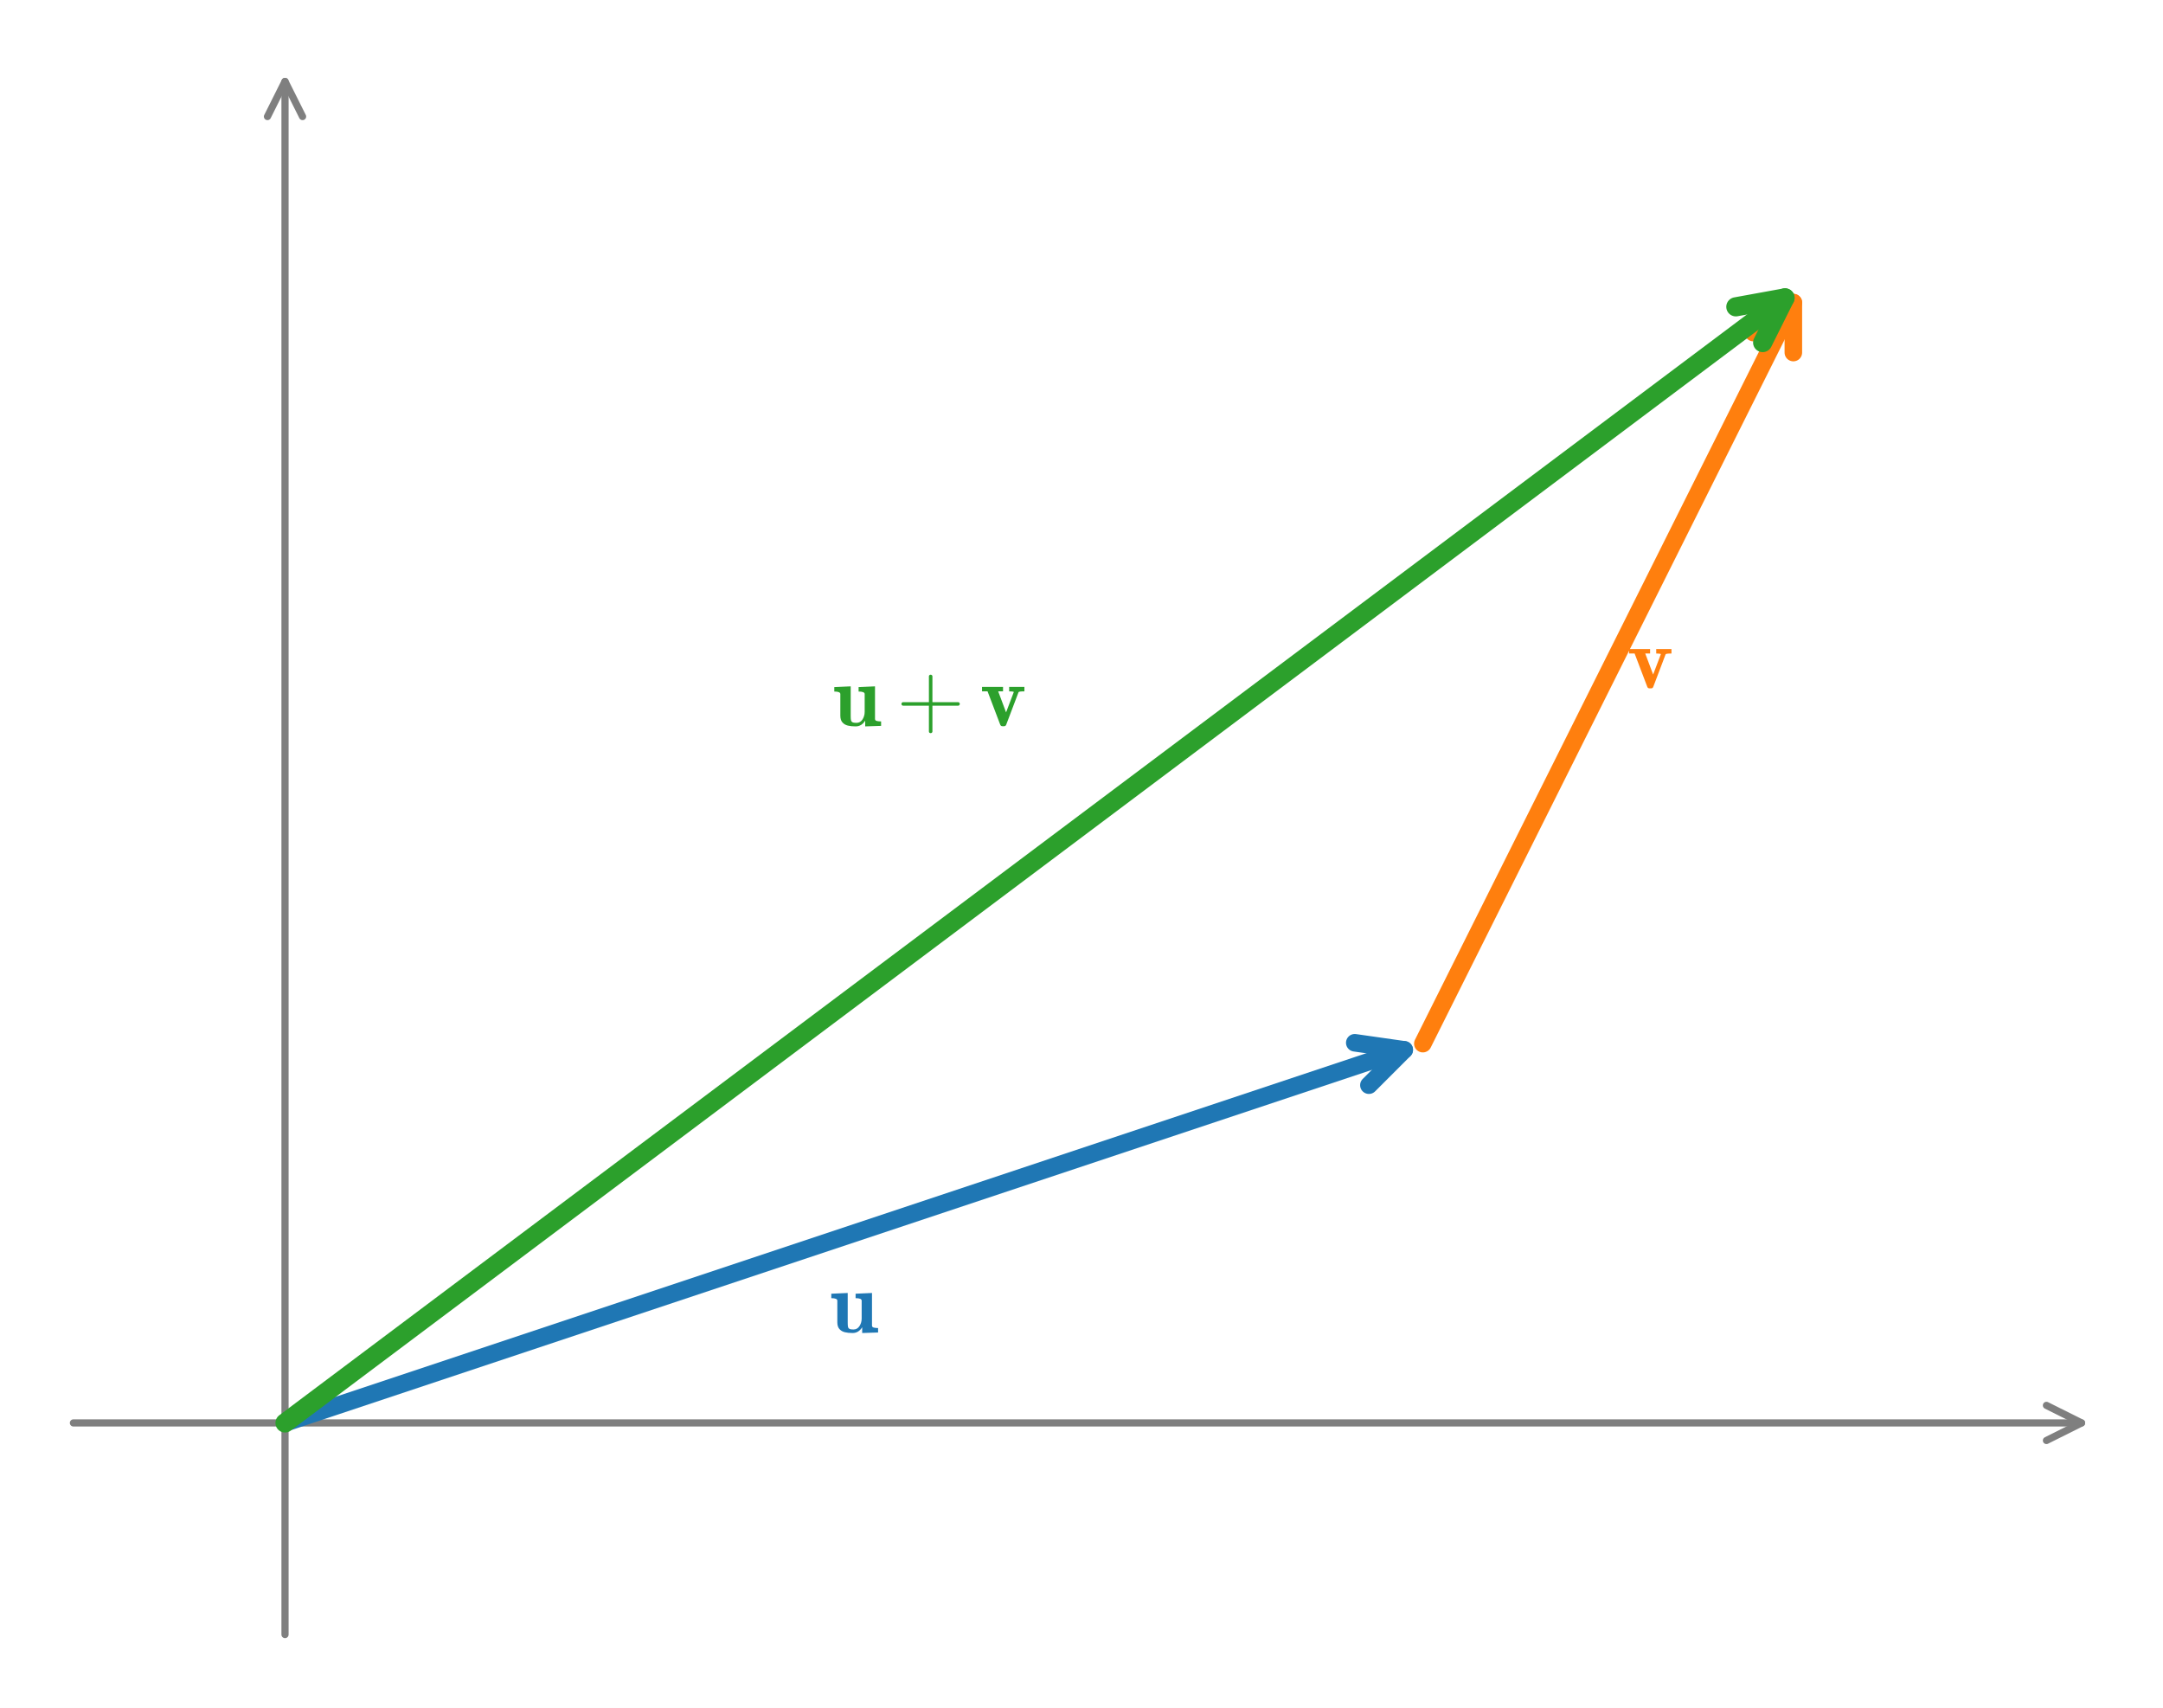
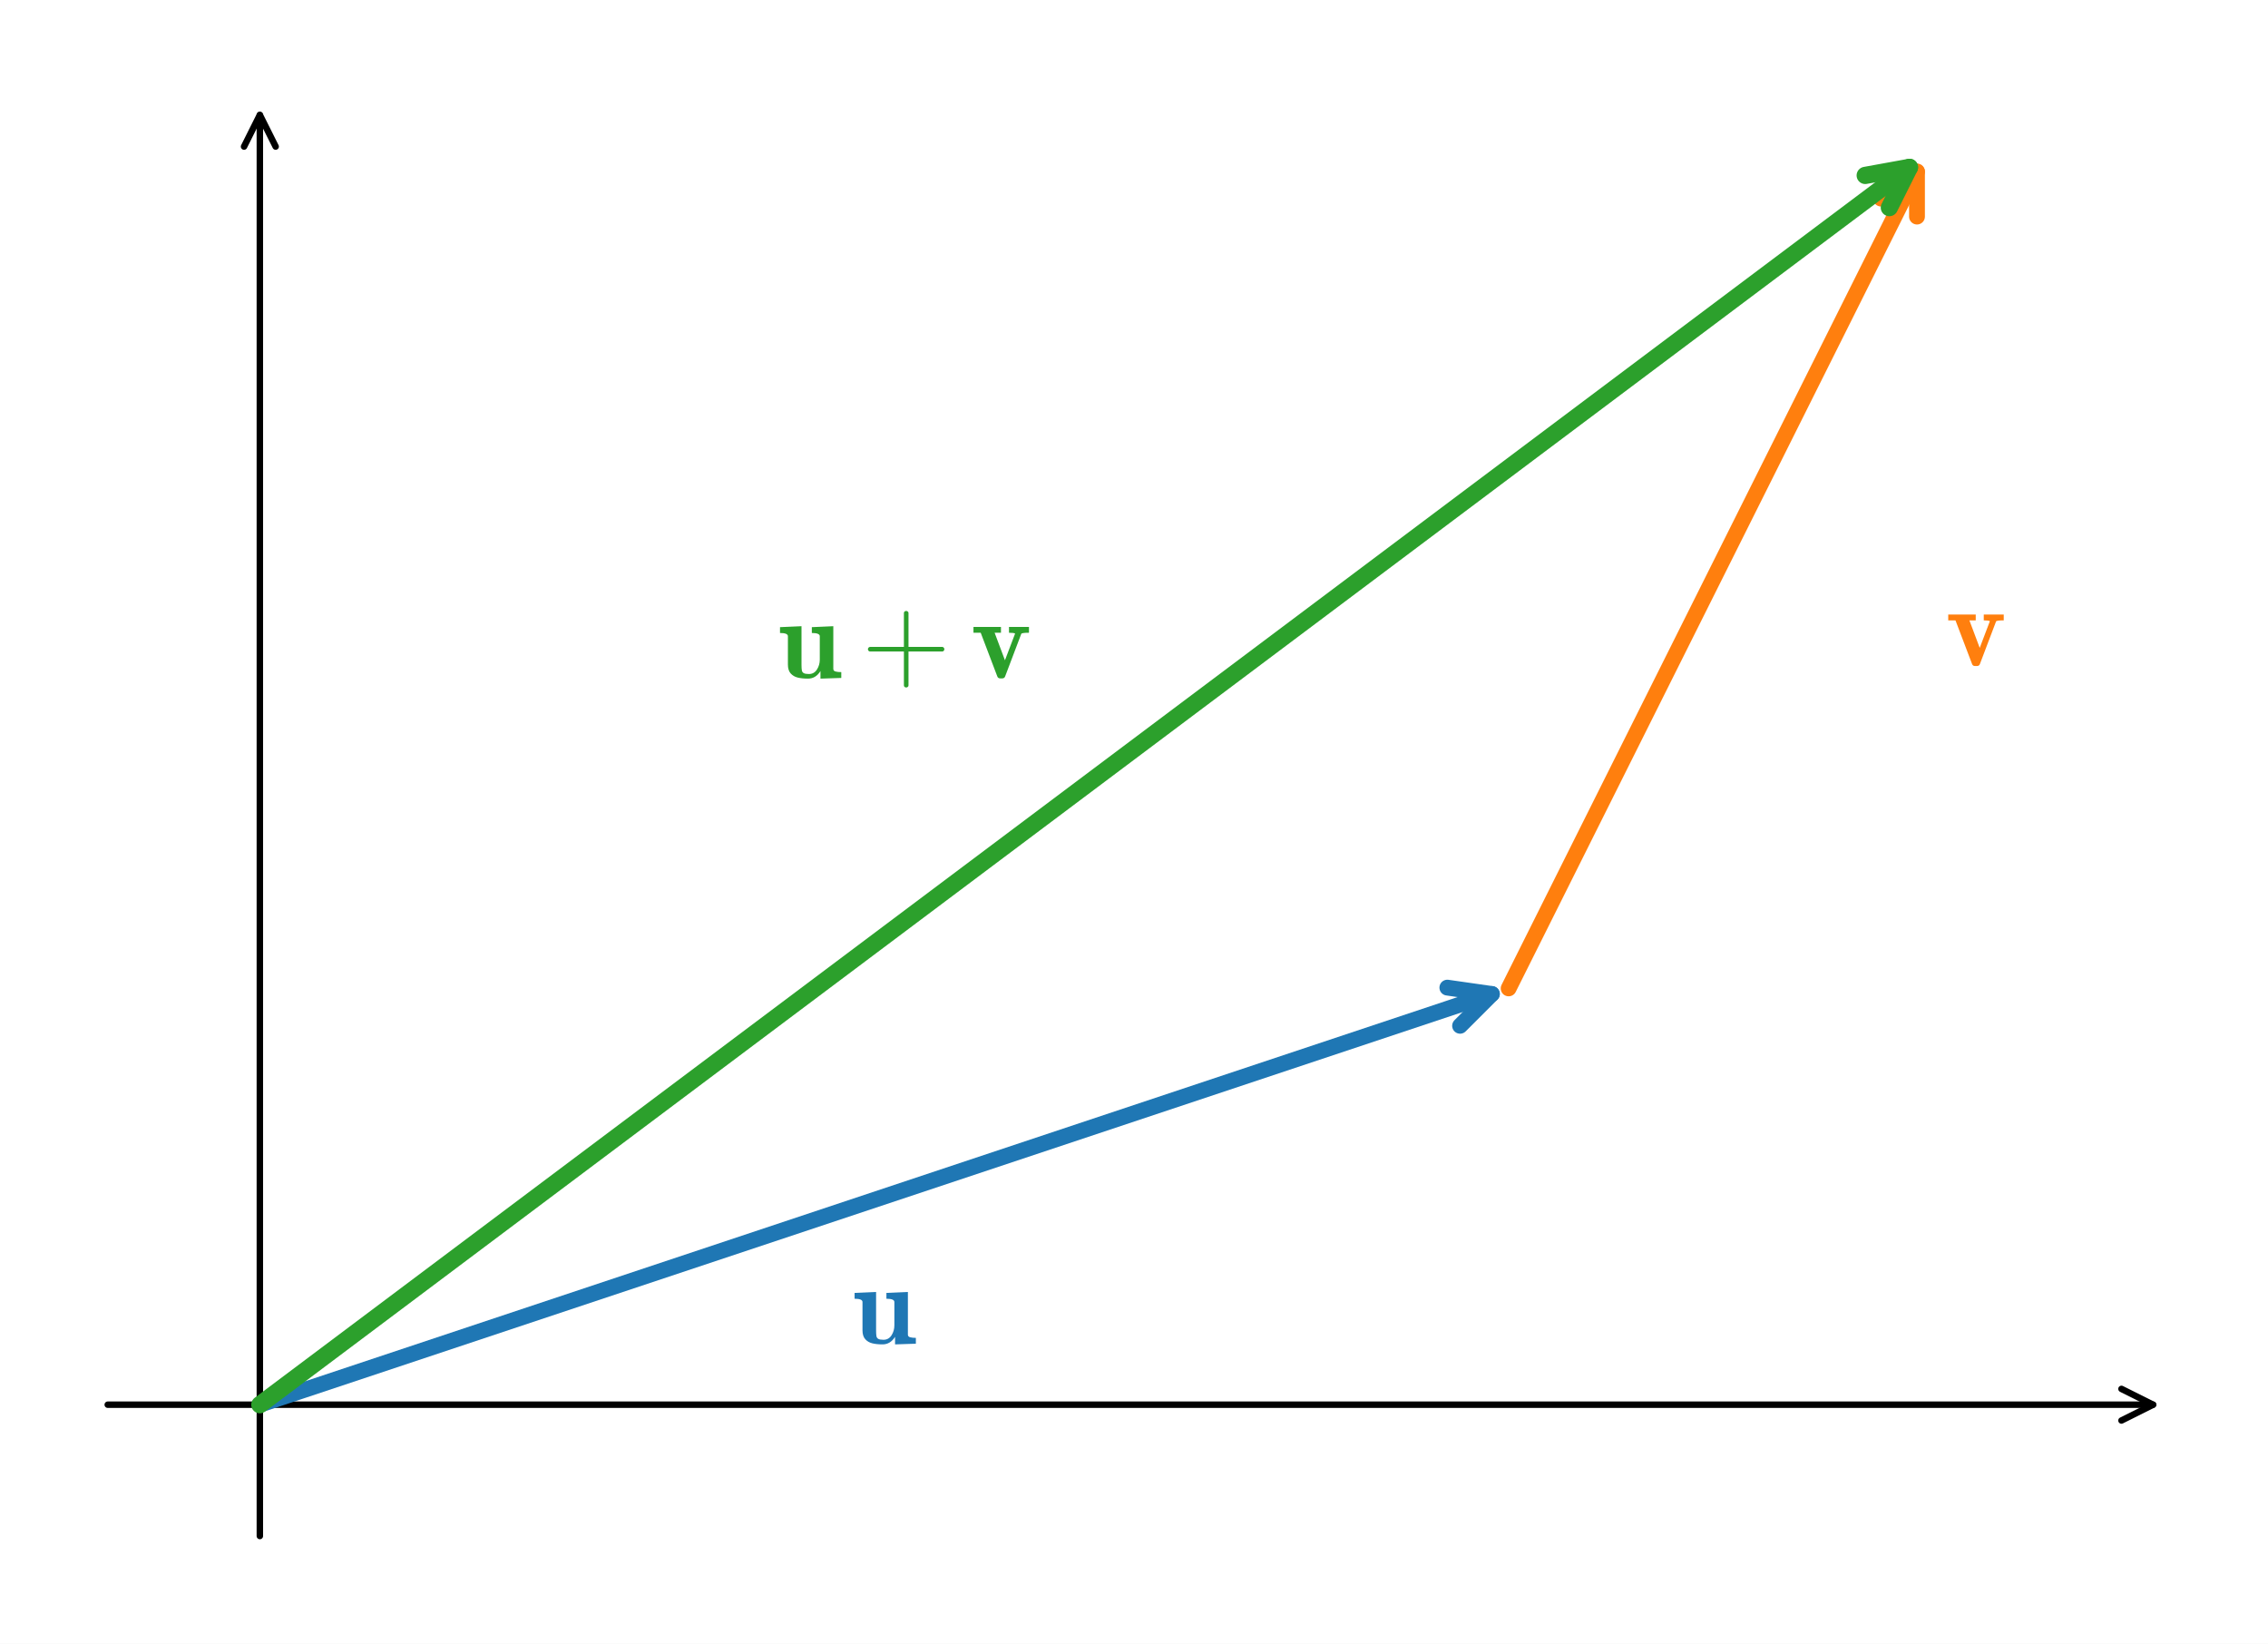
- <svg xmlns="http://www.w3.org/2000/svg" xmlns:xlink="http://www.w3.org/1999/xlink" width="271.08pt" height="214.04pt" viewBox="0 0 271.08 214.04" version="1.1">
+ <svg xmlns="http://www.w3.org/2000/svg" xmlns:xlink="http://www.w3.org/1999/xlink" width="315.72pt" height="228.801pt" viewBox="0 0 315.72 228.801" version="1.1">
  <defs>
    <style type="text/css">*{stroke-linejoin: round; stroke-linecap: butt}</style>
  </defs>
  <g id="figure_1">
    <g id="patch_1">
-       <path d="M 0 214.04  L 271.08 214.04  L 271.08 0  L 0 0  z " style="fill: #ffffff" />
+       <path d="M 0 228.801  L 315.72 228.801  L 315.72 0  L 0 0  z " style="fill: #ffffff" />
    </g>
    <g id="axes_1">
      <g id="patch_2">
-         <path d="M 9.201 178.32  Q 135.54 178.32 260.872 178.32  " style="fill: none; stroke: #7f7f7f; stroke-width: 0.9; stroke-linecap: round" />
-         <path d="M 256.472 176.12  L 260.872 178.32  L 256.472 180.52  " style="fill: none; stroke: #7f7f7f; stroke-width: 0.9; stroke-linecap: round" />
+         <path d="M 14.997 195.525  Q 157.863 195.525 299.722 195.525  " style="fill: none; stroke: #000000; stroke-width: 0.9; stroke-linecap: round" />
+         <path d="M 295.322 193.325  L 299.722 195.525  L 295.322 197.725  " style="fill: none; stroke: #000000; stroke-width: 0.9; stroke-linecap: round" />
      </g>
      <g id="patch_3">
-         <path d="M 35.72 204.839  Q 35.72 107.019 35.72 10.206  " style="fill: none; stroke: #7f7f7f; stroke-width: 0.9; stroke-linecap: round" />
-         <path d="M 33.52 14.606  L 35.72 10.206  L 37.92 14.606  " style="fill: none; stroke: #7f7f7f; stroke-width: 0.9; stroke-linecap: round" />
+         <path d="M 36.173 213.804  Q 36.173 114.4 36.173 16.002  " style="fill: none; stroke: #000000; stroke-width: 0.9; stroke-linecap: round" />
+         <path d="M 33.973 20.402  L 36.173 16.002  L 38.373 20.402  " style="fill: none; stroke: #000000; stroke-width: 0.9; stroke-linecap: round" />
      </g>
      <g id="patch_4">
-         <path d="M 35.72 178.32  Q 107.02 154.553 175.987 131.564  " style="fill: none; stroke: #1f77b4; stroke-width: 2.2; stroke-linecap: round" />
-         <path d="M 169.788 130.679  L 175.987 131.564  L 171.559 135.992  " style="fill: none; stroke: #1f77b4; stroke-width: 2.2; stroke-linecap: round" />
+         <path d="M 36.173 195.525  Q 123.092 166.552 207.678 138.357  " style="fill: none; stroke: #1f77b4; stroke-width: 2.2; stroke-linecap: round" />
+         <path d="M 201.48 137.471  L 207.678 138.357  L 203.251 142.784  " style="fill: none; stroke: #1f77b4; stroke-width: 2.2; stroke-linecap: round" />
      </g>
      <g id="patch_5">
-         <path d="M 178.32 130.787  Q 202.087 83.253 224.753 37.92  " style="fill: none; stroke: #ff7f0e; stroke-width: 2.2; stroke-linecap: round" />
-         <path d="M 219.745 41.677  L 224.753 37.92  L 224.753 44.181  " style="fill: none; stroke: #ff7f0e; stroke-width: 2.2; stroke-linecap: round" />
+         <path d="M 210.012 137.579  Q 238.985 79.633 266.858 23.887  " style="fill: none; stroke: #ff7f0e; stroke-width: 2.2; stroke-linecap: round" />
+         <path d="M 261.849 27.643  L 266.858 23.887  L 266.858 30.148  " style="fill: none; stroke: #ff7f0e; stroke-width: 2.2; stroke-linecap: round" />
      </g>
      <g id="patch_6">
-         <path d="M 35.72 178.32  Q 130.787 107.02 223.707 37.33  " style="fill: none; stroke: #2ca02c; stroke-width: 2.4; stroke-linecap: round" />
-         <path d="M 217.547 38.45  L 223.707 37.33  L 220.907 42.93  " style="fill: none; stroke: #2ca02c; stroke-width: 2.4; stroke-linecap: round" />
+         <path d="M 36.173 195.525  Q 152.065 108.606 265.811 23.297  " style="fill: none; stroke: #2ca02c; stroke-width: 2.4; stroke-linecap: round" />
+         <path d="M 259.651 24.417  L 265.811 23.297  L 263.011 28.897  " style="fill: none; stroke: #2ca02c; stroke-width: 2.4; stroke-linecap: round" />
      </g>
      <g id="text_1">
-         <g style="fill: #1f77b4" transform="translate(103.94 167.0953) scale(0.11 -0.11)">
+         <g style="fill: #1f77b4" transform="translate(118.6123 187.1918) scale(0.16 -0.16)">
          <defs>
            <path id="Cmb10-75" d="M 581 744  L 581 2322  Q 581 2503 141 2503  L 141 2828  L 1338 2881  L 1338 769  L 1338 744  Q 1338 516 1358 416  Q 1378 316 1464 267  Q 1550 219 1753 219  Q 2038 219 2197 467  Q 2356 716 2356 1019  L 2356 2322  Q 2356 2503 1913 2503  L 1913 2828  L 3109 2881  L 3109 506  Q 3109 391 3236 358  Q 3363 325 3553 325  L 3553 0  L 2394 -38  L 2394 384  Q 2134 -38 1697 -38  Q 1369 -38 1130 20  Q 891 78 736 250  Q 581 422 581 744  z " transform="scale(0.015625)" />
          </defs>
          <use xlink:href="#Cmb10-75" transform="translate(0 0.984375)" />
        </g>
      </g>
      <g id="text_2">
-         <g style="fill: #ff7f0e" transform="translate(203.925 86.28865) scale(0.11 -0.11)">
+         <g style="fill: #ff7f0e" transform="translate(270.855 92.73962) scale(0.16 -0.16)">
          <defs>
            <path id="Cmb10-76" d="M 1466 91  L 544 2516  L 141 2516  L 141 2841  L 1672 2841  L 1672 2516  L 1319 2516  L 1894 984  L 2456 2463  Q 2456 2494 2342 2505  Q 2228 2516 2119 2516  L 2119 2841  L 3231 2841  L 3231 2516  Q 2828 2516 2803 2456  L 1906 91  Q 1866 -25 1741 -25  L 1631 -25  Q 1506 -25 1466 91  z " transform="scale(0.015625)" />
          </defs>
          <use xlink:href="#Cmb10-76" transform="translate(0 0.609375)" />
        </g>
      </g>
      <g id="text_3">
-         <g style="fill: #2ca02c" transform="translate(104.3167 91.04198) scale(0.11 -0.11)">
+         <g style="fill: #2ca02c" transform="translate(108.2296 94.478) scale(0.16 -0.16)">
          <defs>
            <path id="Cmr10-2b" d="M 481 1472  Q 428 1472 393 1512  Q 359 1553 359 1600  Q 359 1647 393 1687  Q 428 1728 481 1728  L 2363 1728  L 2363 3616  Q 2363 3666 2400 3698  Q 2438 3731 2491 3731  Q 2538 3731 2578 3698  Q 2619 3666 2619 3616  L 2619 1728  L 4500 1728  Q 4547 1728 4581 1687  Q 4616 1647 4616 1600  Q 4616 1553 4581 1512  Q 4547 1472 4500 1472  L 2619 1472  L 2619 -416  Q 2619 -466 2578 -498  Q 2538 -531 2491 -531  Q 2438 -531 2400 -498  Q 2363 -466 2363 -416  L 2363 1472  L 481 1472  z " transform="scale(0.015625)" />
          </defs>
          <use xlink:href="#Cmb10-75" transform="translate(0 0.703125)" />
          <use xlink:href="#Cmr10-2b" transform="translate(73.07617 0.703125)" />
          <use xlink:href="#Cmb10-76" transform="translate(168.3203 0.703125)" />
        </g>
      </g>
    </g>
  </g>
</svg>
